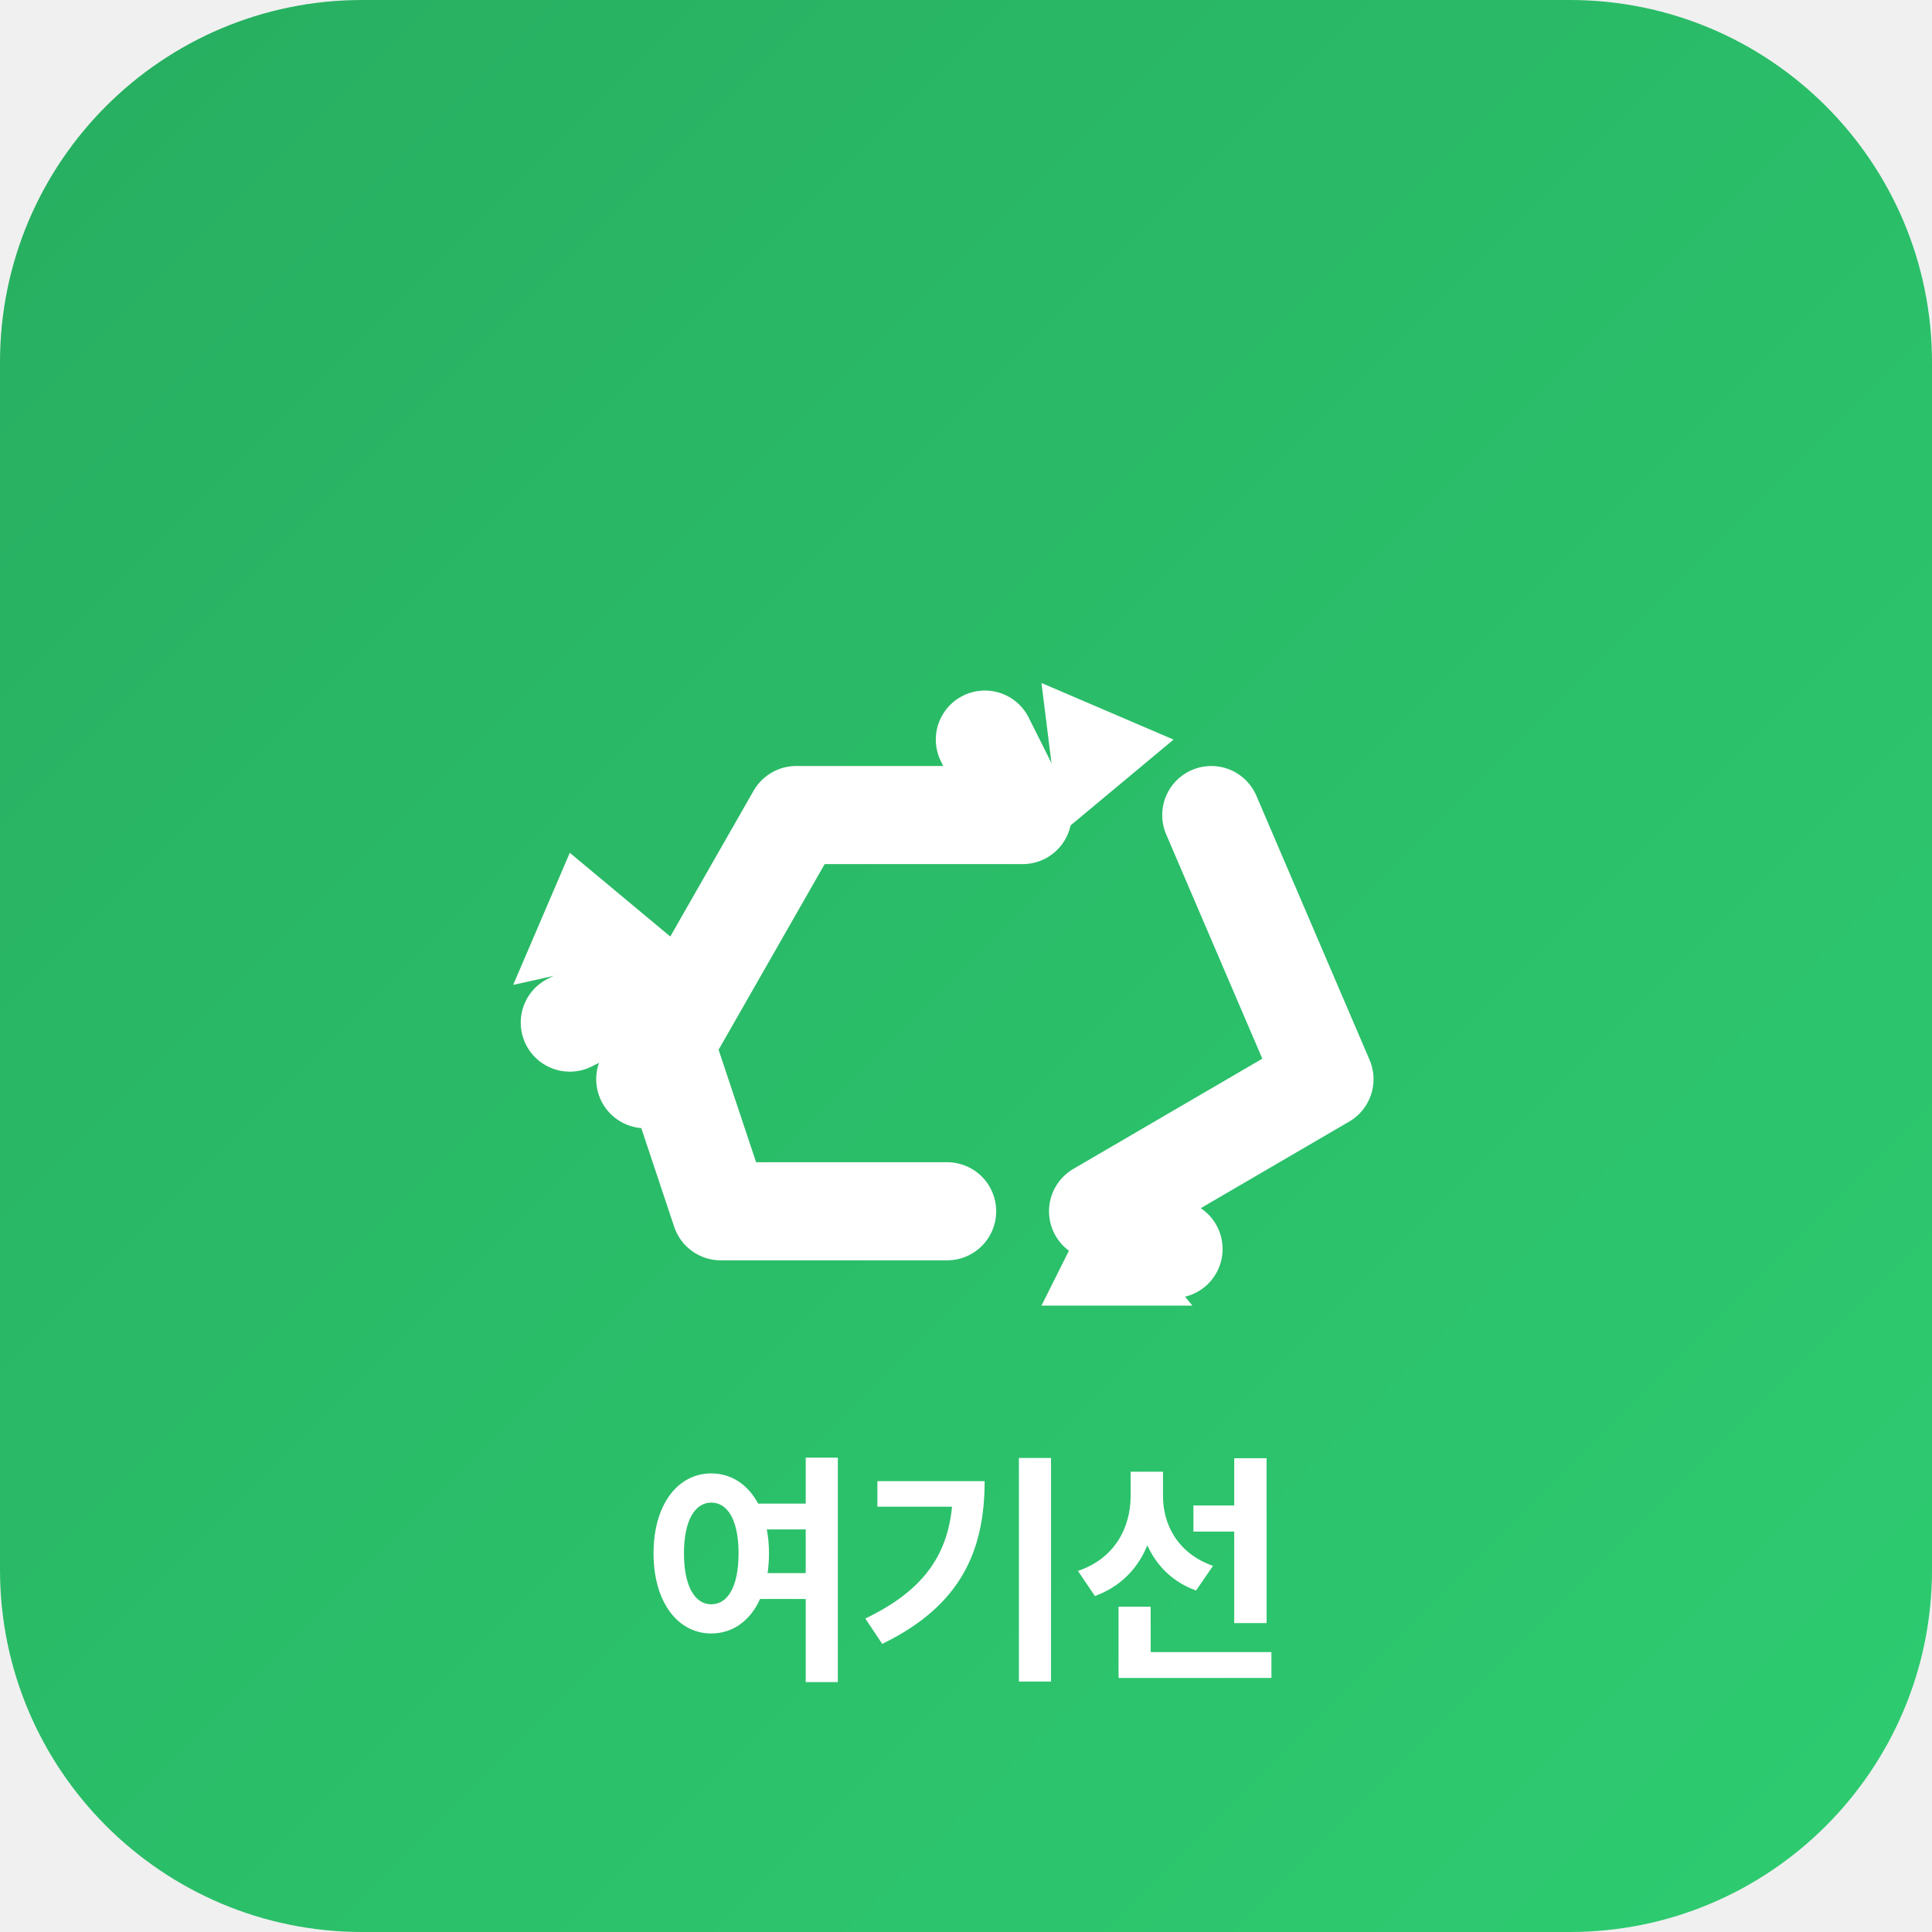
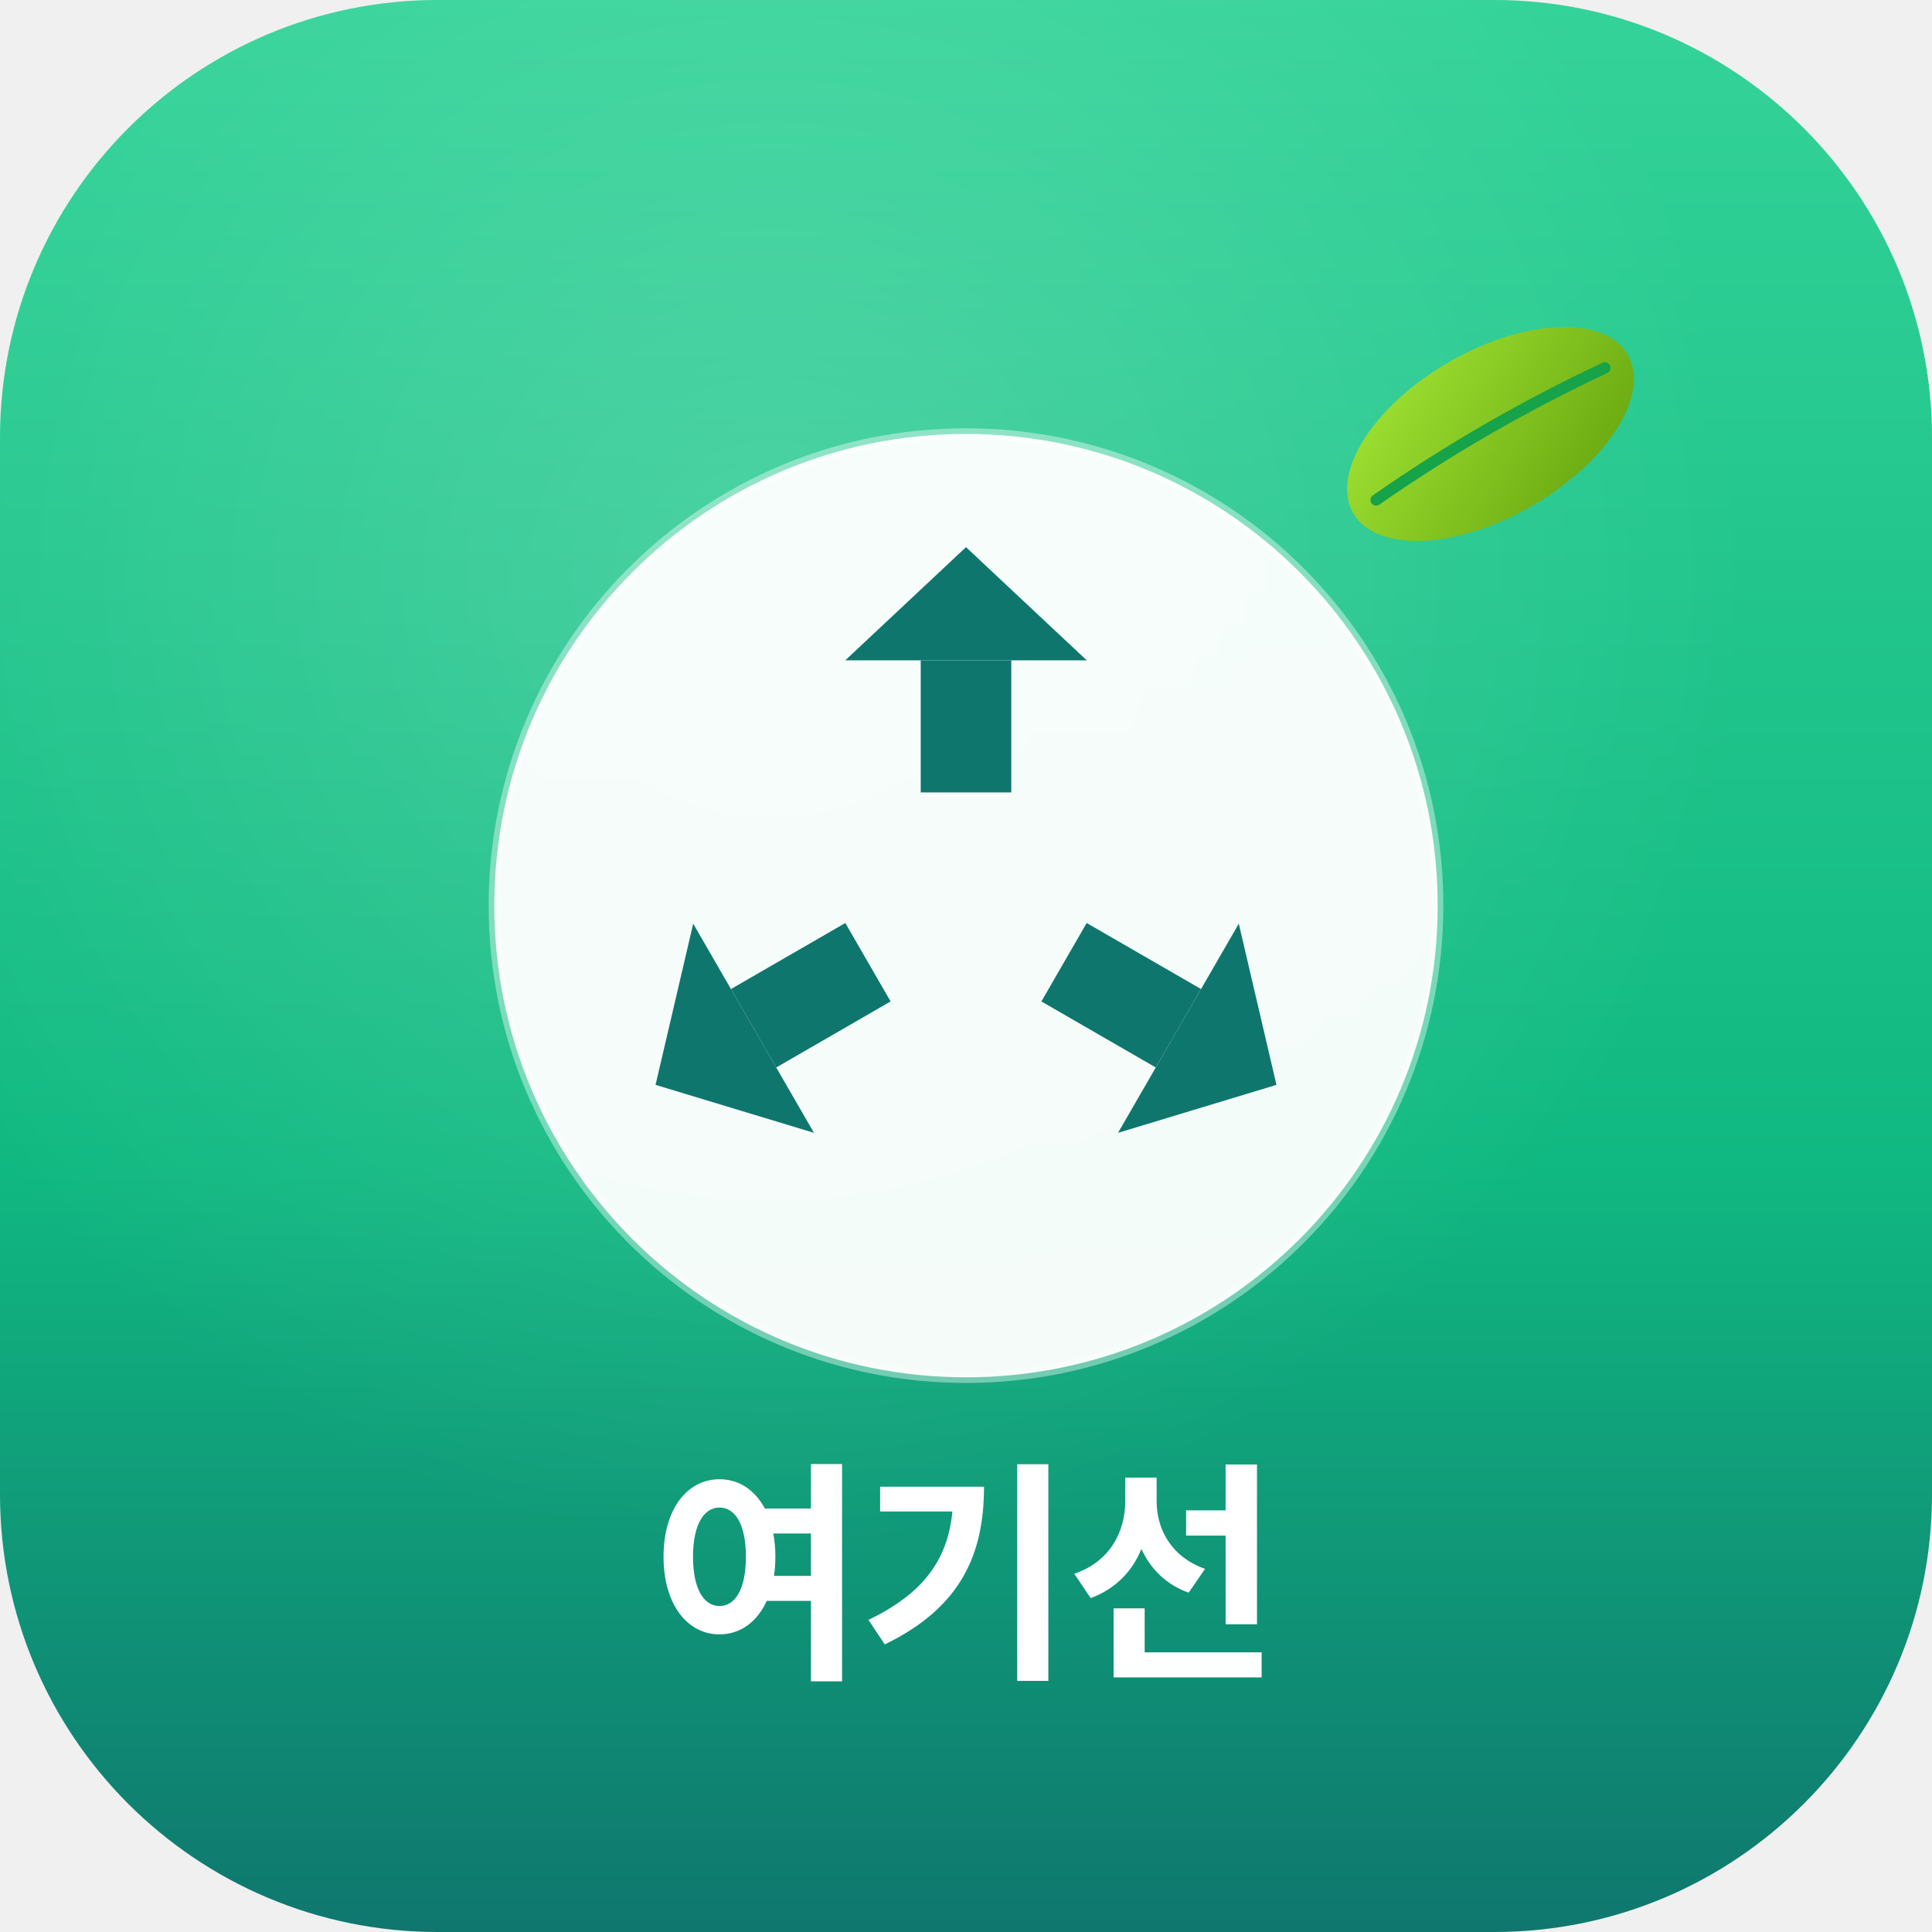
<svg xmlns="http://www.w3.org/2000/svg" viewBox="0 0 512 512">
  <defs>
-     <linearGradient id="bg" x1="0" y1="0" x2="1" y2="1">
-       <stop offset="0" stop-color="#27ae60" />
-       <stop offset="1" stop-color="#2ecc71" />
+     <linearGradient id="bg" x1="0" y1="0" x2="0" y2="1">
+       <stop offset="0" stop-color="#34d399" />
+       <stop offset="0.6" stop-color="#10b981" />
+       <stop offset="1" stop-color="#0f766e" />
+     </linearGradient>
+     <radialGradient id="hl" cx="0.4" cy="0.3" r="0.5">
+       <stop offset="0" stop-color="white" stop-opacity="0.18" />
+       <stop offset="1" stop-color="white" stop-opacity="0" />
+     </radialGradient>
+     <linearGradient id="leaf" x1="0" y1="0" x2="1" y2="1">
+       <stop offset="0" stop-color="#a3e635" />
+       <stop offset="1" stop-color="#65a30d" />
    </linearGradient>
  </defs>
-   <rect width="512" height="512" rx="96" fill="url(#bg)" />
-   <g transform="translate(256,236)" fill="none" stroke="white" stroke-width="26" stroke-linecap="round" stroke-linejoin="round">
-     <path d="M -85,50 L -45,-20 L 15,-20 L 5,-40" />
-     <polygon points="20,-55 55,-40 25,-15" fill="white" stroke="none" />
-     <path d="M 65,-20 L 95,50 L 35,85 L 55,95" />
-     <polygon points="60,110 20,110 35,80" fill="white" stroke="none" />
-     <path d="M -5,85 L -65,85 L -85,25 L -105,35" />
-     <polygon points="-120,25 -105,-10 -75,15" fill="white" stroke="none" />
+   <rect width="512" height="512" rx="116" fill="url(#bg)" />
+   <rect width="512" height="512" rx="116" fill="url(#hl)" />
+   <g transform="translate(395 115) rotate(-30)">
+     <ellipse cx="0" cy="0" rx="42" ry="22" fill="url(#leaf)" />
+     <path d="M -35 0 Q 0 -3 35 0" stroke="#16a34a" stroke-width="3" fill="none" stroke-linecap="round" />
  </g>
-   <text x="256" y="440" font-size="64" font-weight="900" fill="white" text-anchor="middle" font-family="Apple SD Gothic Neo, Malgun Gothic, sans-serif" letter-spacing="-2">여기선</text>
+   <circle cx="256" cy="240" r="125" fill="white" opacity="0.95" />
+   <circle cx="256" cy="240" r="125" fill="none" stroke="white" stroke-width="3" opacity="0.4" />
+   <g transform="translate(256 240)" fill="#0f766e">
+     <g transform="rotate(0)">
+       <polygon points="-32,-65 32,-65 0,-95" />
+       <rect x="-12" y="-65" width="24" height="35" />
+     </g>
+     <g transform="rotate(120)">
+       <polygon points="-32,-65 32,-65 0,-95" />
+       <rect x="-12" y="-65" width="24" height="35" />
+     </g>
+     <g transform="rotate(240)">
+       <polygon points="-32,-65 32,-65 0,-95" />
+       <rect x="-12" y="-65" width="24" height="35" />
+     </g>
+   </g>
+   <text x="256" y="440" font-size="62" font-weight="900" fill="white" text-anchor="middle" font-family="Apple SD Gothic Neo, Malgun Gothic, Nanum Gothic, sans-serif" letter-spacing="-2">여기선</text>
</svg>
